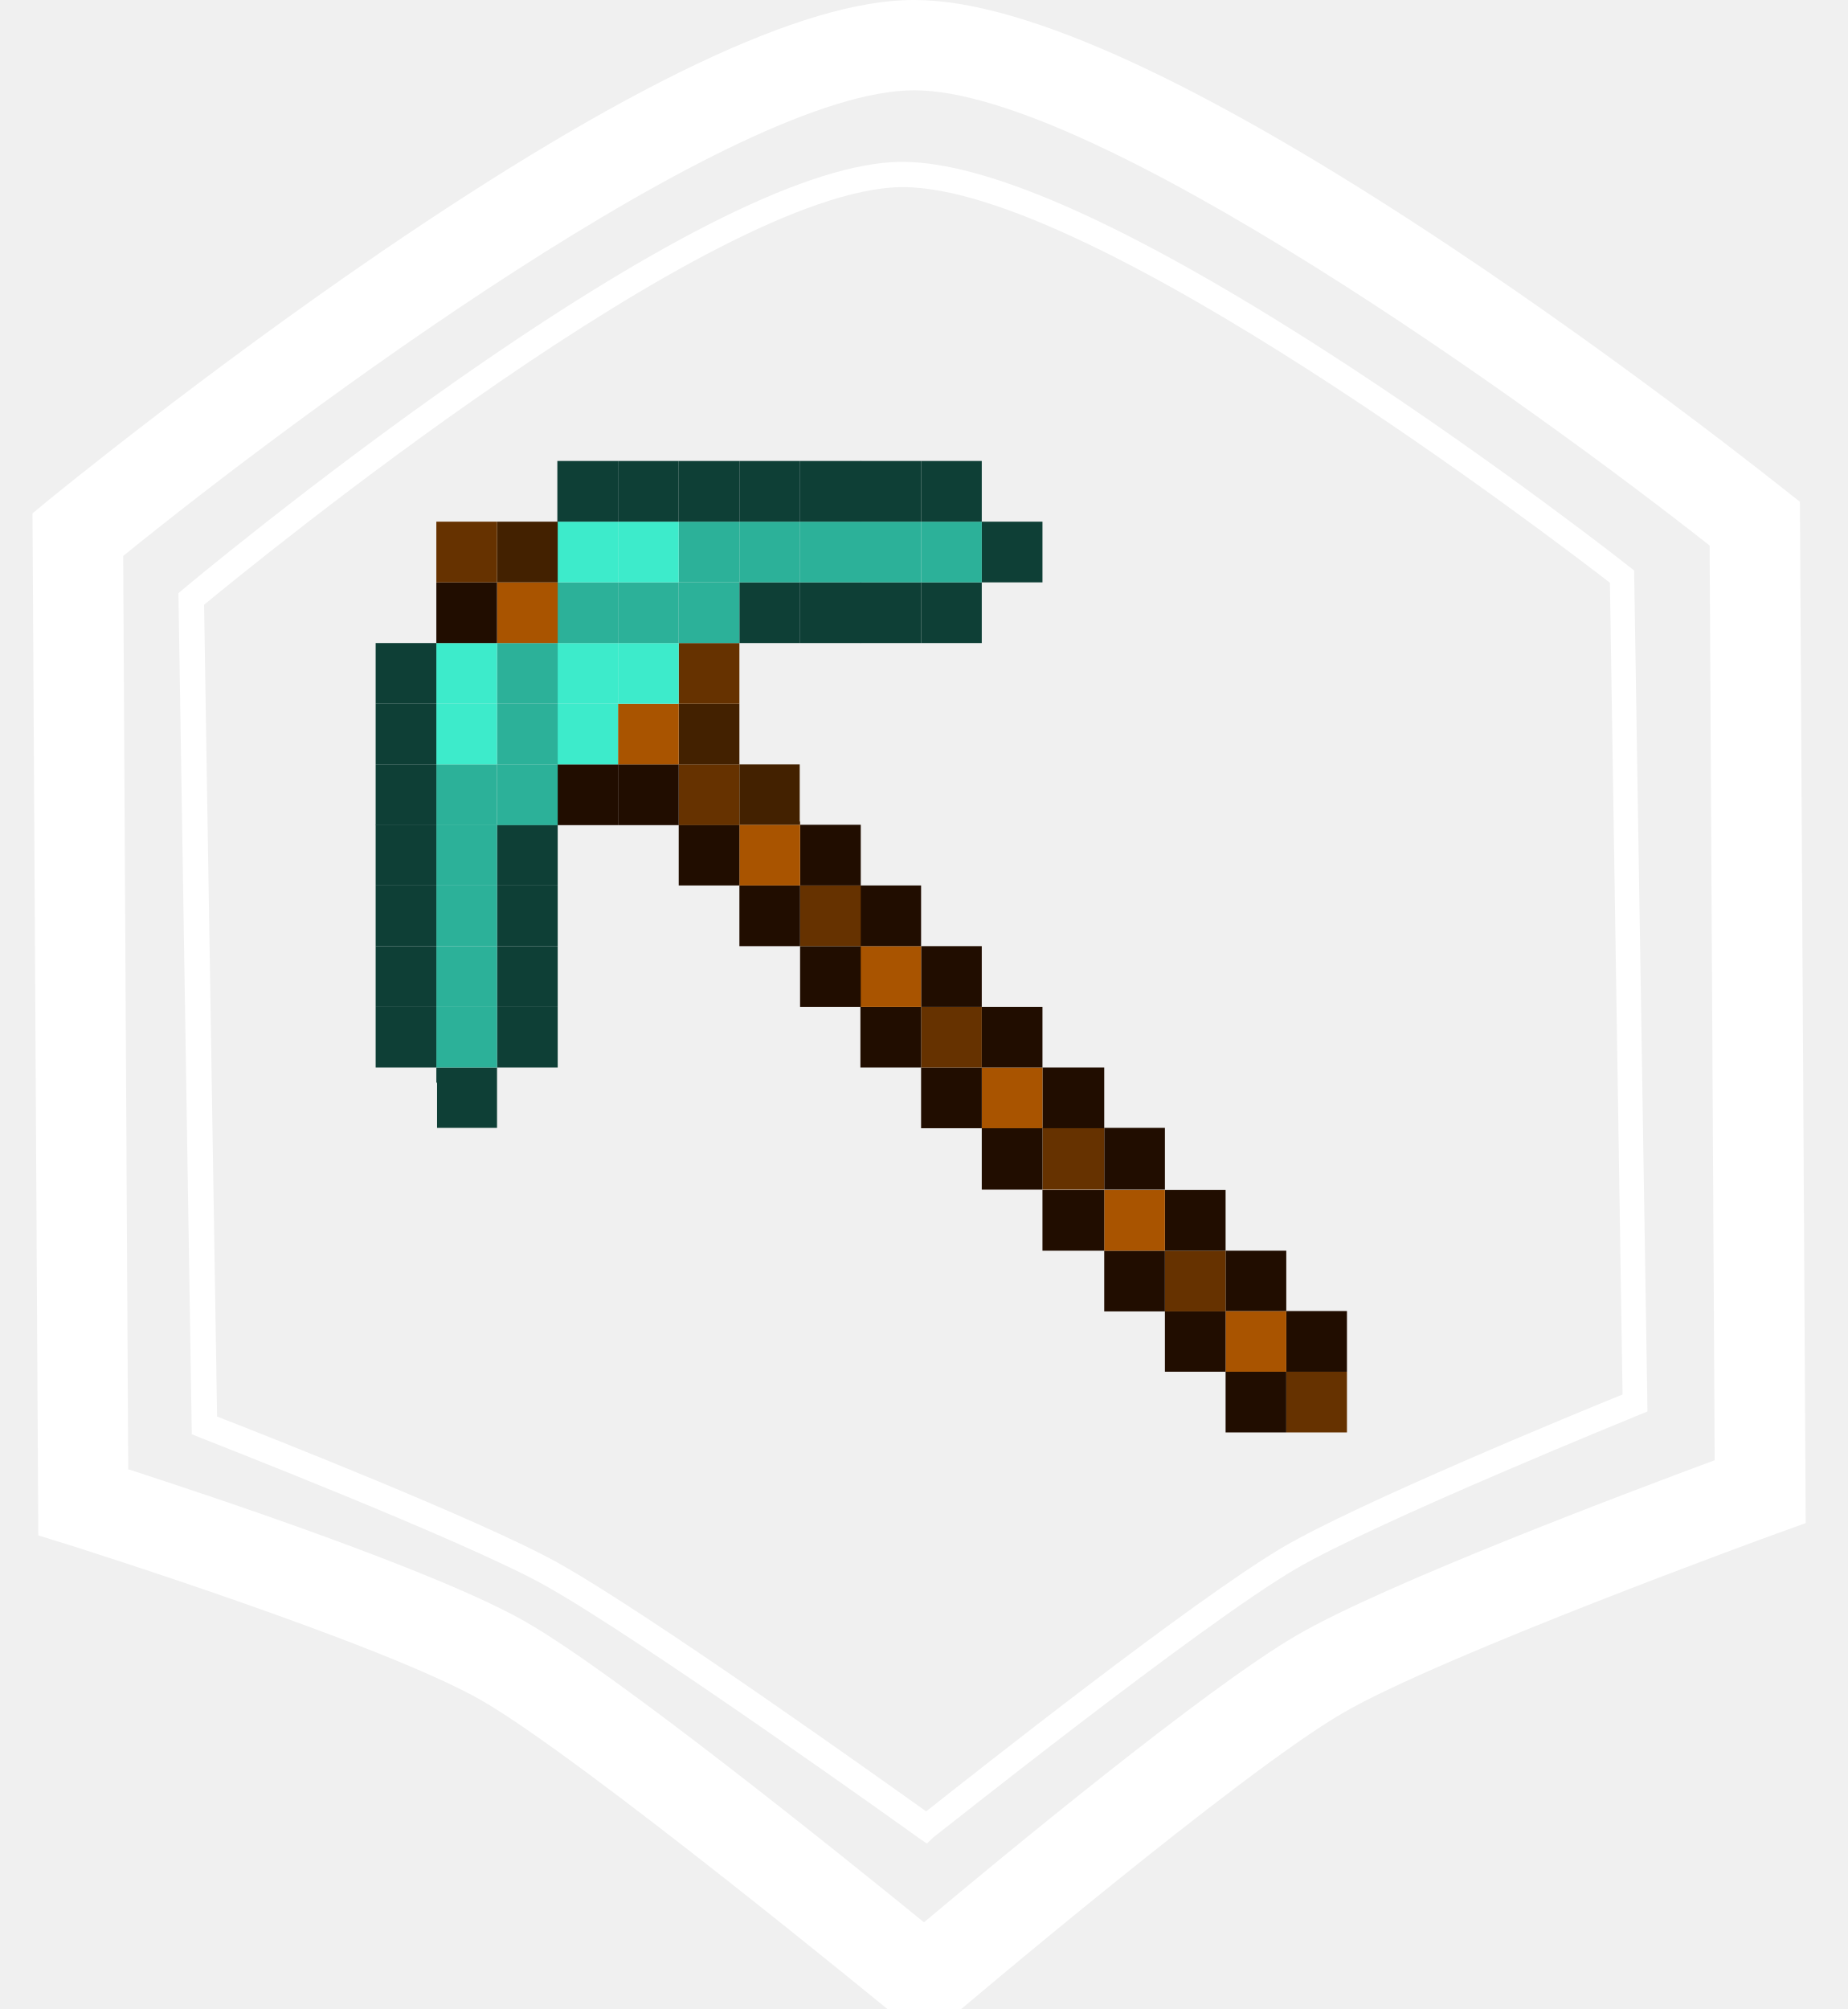
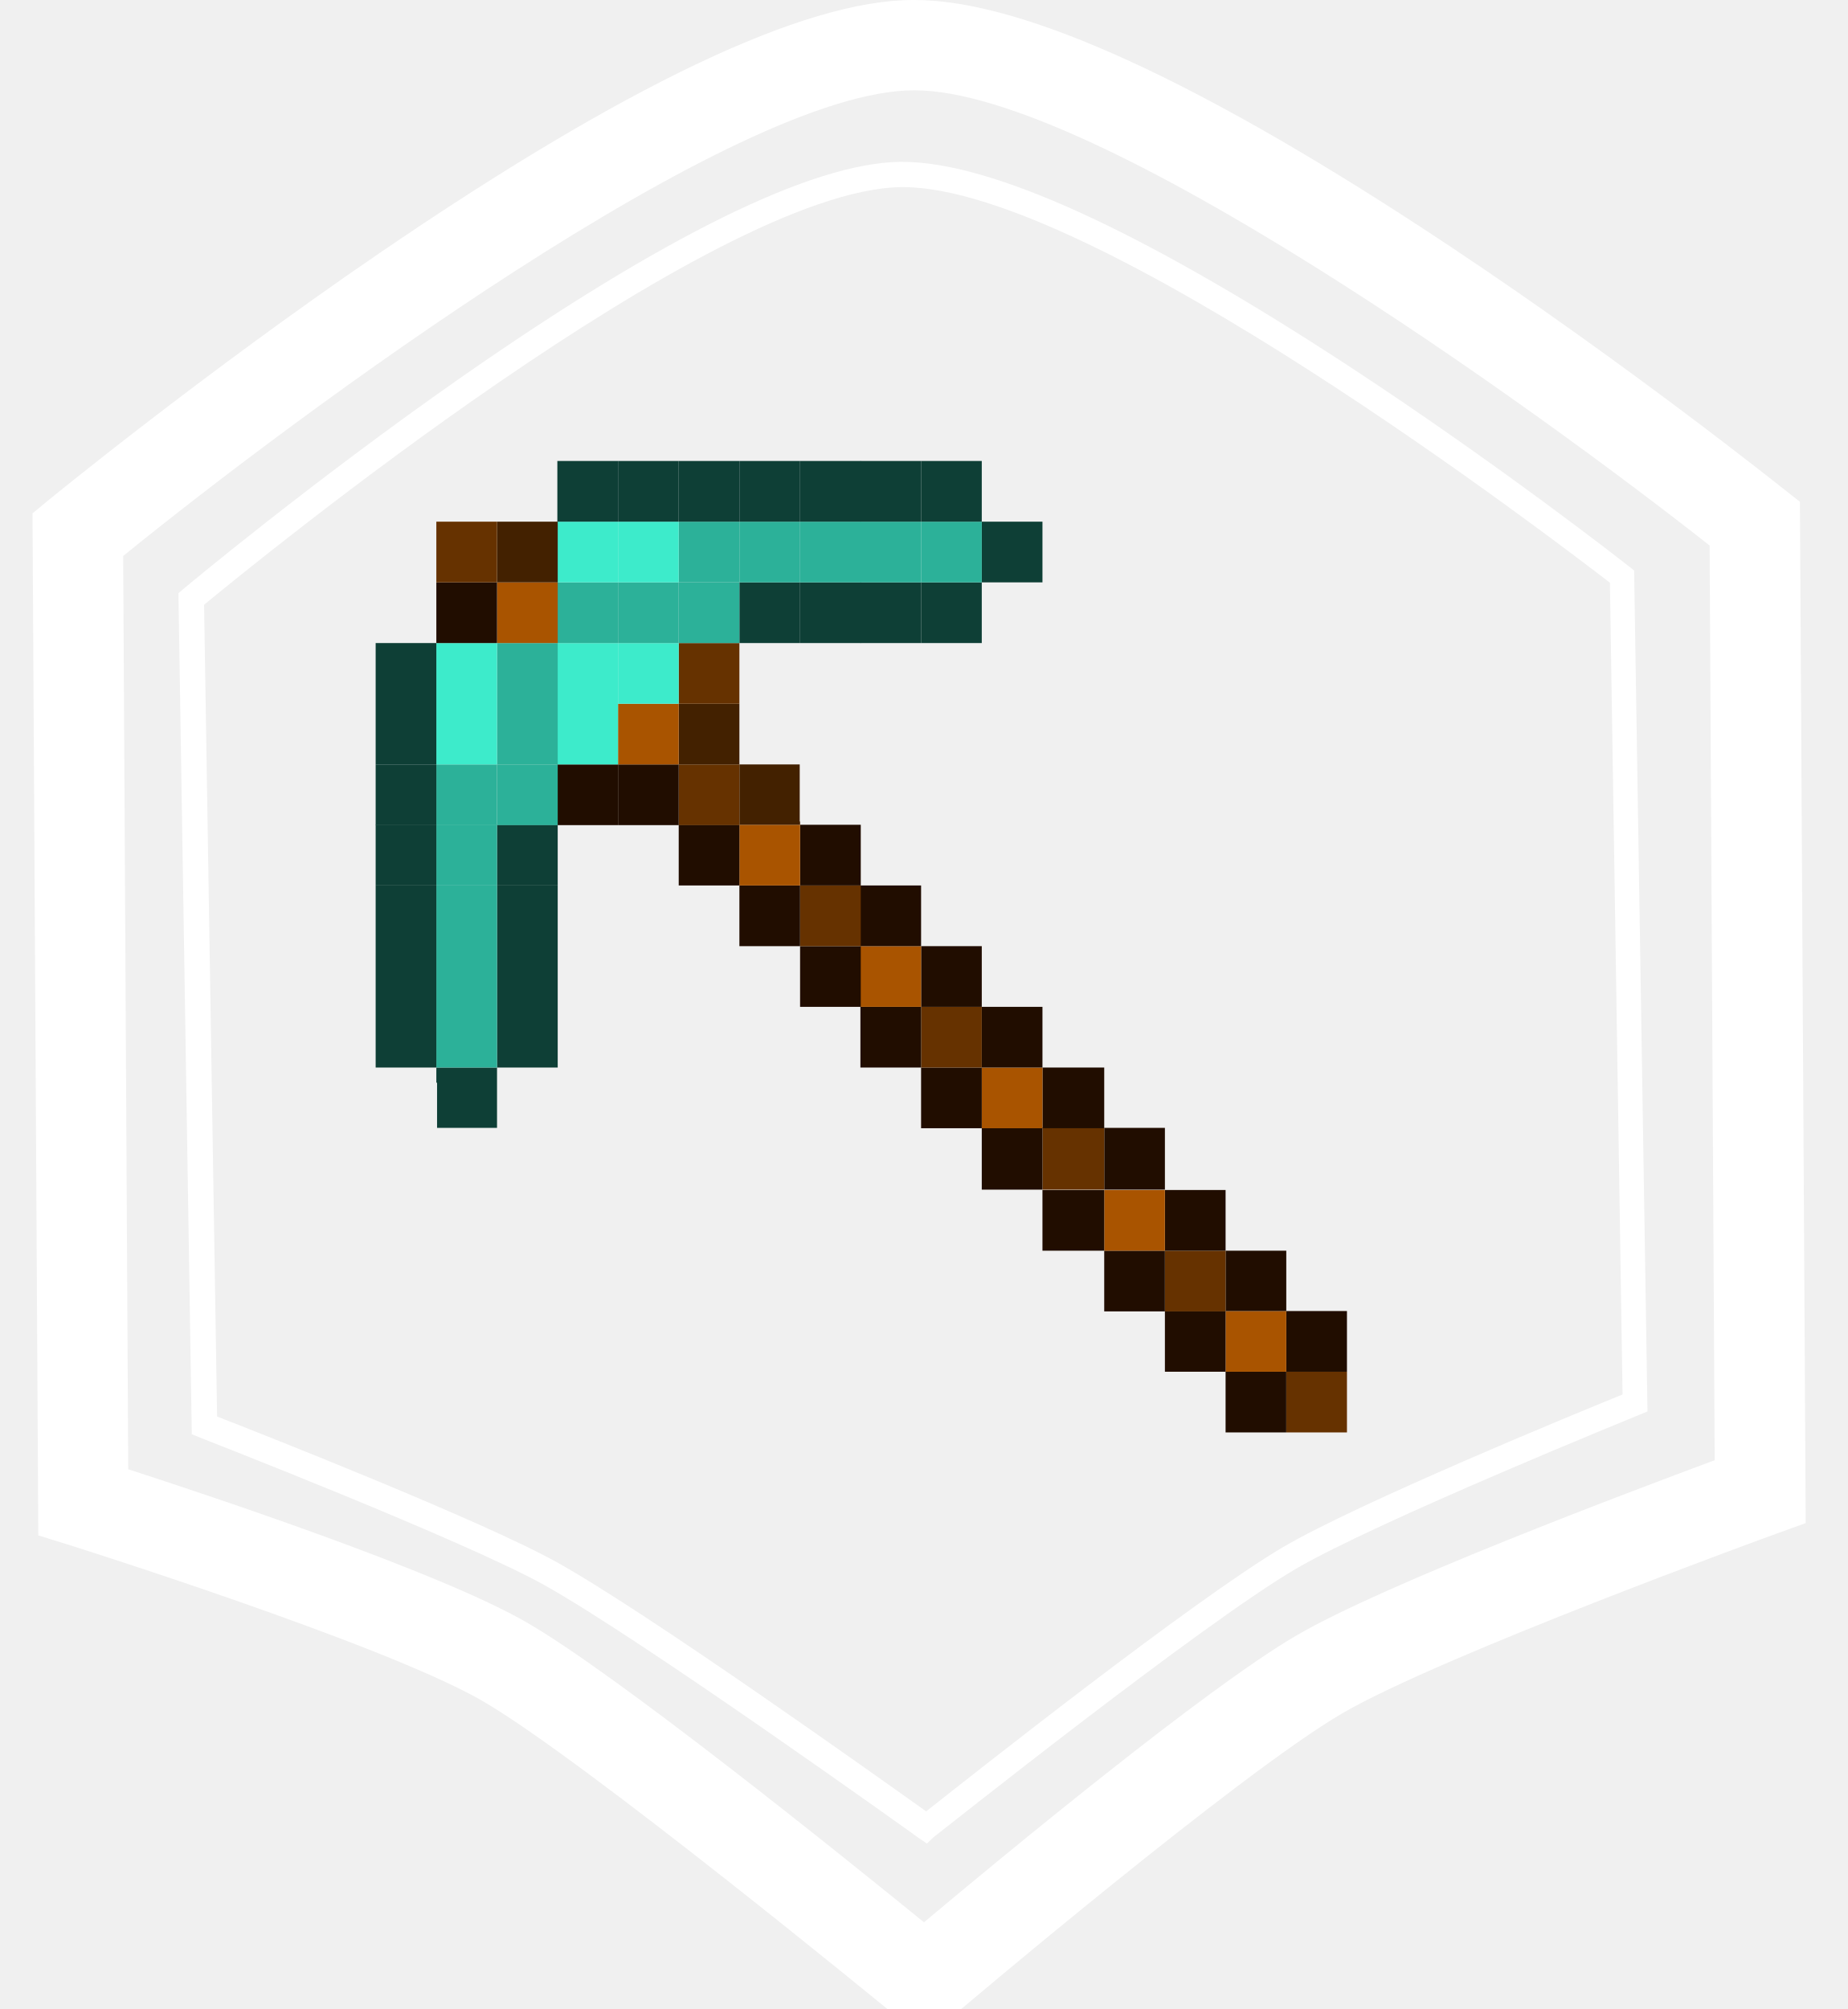
- <svg xmlns="http://www.w3.org/2000/svg" version="1.1" id="Layer_1" x="0px" y="0px" viewBox="0 0 511.5 556.1" enable-background="new 0 0 511.5 556.1" xml:space="preserve">
-   <g>
-     <g>
-       <g>
-         <polygon fill="#0E3F36" points="120.8,295.5 120.8,299.7 121,299.7 121,312.2 137.6,312.2 137.6,295.5    " />
-         <rect x="271.8" y="144.4" fill="#0E3F36" width="16.8" height="16.8" />
-         <polygon fill="#663200" points="372.9,379.7 372.9,396.5 356.1,396.5 356.1,396.3 356.1,379.7 372.7,379.7    " />
-         <polygon fill="#210D00" points="372.9,362.9 372.9,379.7 372.7,379.7 356.1,379.7 356.1,362.9 372.7,362.9    " />
-         <polygon fill="#210D00" points="356.1,396.3 356.1,396.5 339.3,396.5 339.3,396.3 339.3,379.7 356.1,379.7    " />
-         <rect x="339.3" y="362.9" fill="#A95400" width="16.8" height="16.8" />
-         <polygon fill="#210D00" points="356.1,352.2 356.1,346.2 339.3,346.2 339.3,362.9 356.1,362.9 356.1,352.2    " />
-         <rect x="322.5" y="362.9" fill="#210D00" width="16.8" height="16.8" />
-         <rect x="322.5" y="346.2" fill="#663200" width="16.8" height="16.8" />
-         <rect x="322.5" y="329.4" fill="#210D00" width="16.8" height="16.8" />
-         <rect x="305.7" y="346.2" fill="#210D00" width="16.8" height="16.8" />
-         <rect x="305.7" y="329.4" fill="#A95400" width="16.8" height="16.8" />
-         <rect x="305.7" y="312.2" fill="#210D00" width="16.8" height="17.1" />
-         <rect x="288.6" y="329.4" fill="#210D00" width="17.1" height="16.8" />
-         <rect x="288.6" y="312.2" fill="#663200" width="17.1" height="17.1" />
-         <rect x="288.6" y="295.5" fill="#210D00" width="17.1" height="16.8" />
-         <rect x="271.8" y="312.2" fill="#210D00" width="16.8" height="17.1" />
-         <rect x="271.8" y="295.5" fill="#A95400" width="16.8" height="16.8" />
-         <rect x="271.8" y="278.7" fill="#210D00" width="16.8" height="16.8" />
-         <rect x="255" y="295.5" fill="#210D00" width="16.8" height="16.8" />
-         <rect x="255" y="278.7" fill="#663200" width="16.8" height="16.8" />
-         <rect x="255" y="261.9" fill="#210D00" width="16.8" height="16.8" />
-         <rect x="255" y="161.2" fill="#0E3F36" width="16.8" height="16.8" />
-         <rect x="255" y="144.4" fill="#2CB199" width="16.8" height="16.8" />
-         <rect x="255" y="127.6" fill="#0E3F36" width="16.8" height="16.8" />
-         <rect x="238.2" y="278.7" fill="#210D00" width="16.8" height="16.8" />
-         <rect x="238.2" y="261.9" fill="#A95400" width="16.8" height="16.8" />
-         <rect x="238.2" y="245.1" fill="#210D00" width="16.8" height="16.8" />
-         <rect x="238.2" y="161.2" fill="#0E3F36" width="16.8" height="16.8" />
-         <rect x="238.2" y="144.4" fill="#2CB199" width="16.8" height="16.8" />
-         <rect x="238.2" y="127.6" fill="#0E3F36" width="16.8" height="16.8" />
-         <rect x="221.5" y="261.9" fill="#210D00" width="16.8" height="16.8" />
-         <rect x="221.5" y="245.1" fill="#663200" width="16.8" height="16.8" />
-         <rect x="221.5" y="228.3" fill="#210D00" width="16.8" height="16.8" />
-         <rect x="221.5" y="161.2" fill="#0E3F36" width="16.8" height="16.8" />
-         <rect x="221.5" y="144.4" fill="#2CB199" width="16.8" height="16.8" />
-         <rect x="221.5" y="127.6" fill="#0E3F36" width="16.8" height="16.8" />
-         <rect x="204.7" y="245.1" fill="#210D00" width="16.8" height="16.8" />
-         <rect x="204.7" y="228.3" fill="#A95400" width="16.8" height="16.8" />
-         <polygon fill="#432100" points="221.4,227.4 221.4,211.6 204.7,211.6 204.7,228.3 221.5,228.3 221.5,227.4    " />
-         <rect x="204.7" y="161.2" fill="#0E3F36" width="16.8" height="16.8" />
-         <rect x="204.7" y="144.4" fill="#2CB199" width="16.8" height="16.8" />
-         <rect x="204.7" y="127.6" fill="#0E3F36" width="16.8" height="16.8" />
-         <rect x="187.9" y="228.3" fill="#210D00" width="16.8" height="16.8" />
-         <rect x="187.9" y="211.6" fill="#663200" width="16.8" height="16.8" />
-         <rect x="187.9" y="194.8" fill="#432100" width="16.8" height="16.8" />
-         <rect x="187.9" y="178" fill="#663200" width="16.8" height="16.8" />
-         <rect x="187.9" y="161.2" fill="#2CB199" width="16.8" height="16.8" />
-         <rect x="187.9" y="144.4" fill="#2CB199" width="16.8" height="16.8" />
-         <rect x="187.9" y="127.6" fill="#0E3F36" width="16.8" height="16.8" />
-         <rect x="171.1" y="211.6" fill="#210D00" width="16.8" height="16.8" />
-         <rect x="171.1" y="194.8" fill="#A95400" width="16.8" height="16.8" />
-         <rect x="171.1" y="178" fill="#3DEBCB" width="16.8" height="16.8" />
-         <rect x="171.1" y="161.2" fill="#2CB199" width="16.8" height="16.8" />
-         <rect x="171.1" y="144.4" fill="#3DEBCB" width="16.8" height="16.8" />
-         <rect x="171.1" y="127.6" fill="#0E3F36" width="16.8" height="16.8" />
-         <rect x="154.3" y="211.6" fill="#210D00" width="16.8" height="16.8" />
-         <rect x="154.3" y="194.8" fill="#3DEBCB" width="16.8" height="16.8" />
-         <rect x="154.3" y="178" fill="#3DEBCB" width="16.8" height="16.8" />
-         <rect x="154.3" y="161.2" fill="#2CB199" width="16.8" height="16.8" />
-         <rect x="154.3" y="144.4" fill="#3DEBCB" width="16.8" height="16.8" />
-         <rect x="154.3" y="127.6" fill="#0E3F36" width="16.8" height="16.8" />
-         <rect x="137.6" y="278.7" fill="#0E3F36" width="16.8" height="16.8" />
-         <rect x="137.6" y="261.9" fill="#0E3F36" width="16.8" height="16.8" />
-         <rect x="137.6" y="245.1" fill="#0E3F36" width="16.8" height="16.8" />
-         <rect x="137.6" y="228.3" fill="#0E3F36" width="16.8" height="16.8" />
-         <rect x="137.6" y="211.6" fill="#2CB199" width="16.8" height="16.8" />
-         <rect x="137.6" y="194.8" fill="#2CB199" width="16.8" height="16.8" />
-         <rect x="137.6" y="178" fill="#2CB199" width="16.8" height="16.8" />
-         <rect x="137.6" y="161.2" fill="#A95400" width="16.8" height="16.8" />
-         <rect x="137.6" y="144.4" fill="#432100" width="16.8" height="16.8" />
-         <rect x="120.8" y="278.7" fill="#2CB199" width="16.8" height="16.8" />
-         <rect x="120.8" y="261.9" fill="#2CB199" width="16.8" height="16.8" />
-         <rect x="120.8" y="245.1" fill="#2CB199" width="16.8" height="16.8" />
-         <rect x="120.8" y="228.3" fill="#2CB199" width="16.8" height="16.8" />
-         <rect x="120.8" y="211.6" fill="#2CB199" width="16.8" height="16.8" />
-         <rect x="120.8" y="194.8" fill="#3DEBCB" width="16.8" height="16.8" />
-         <rect x="120.8" y="178" fill="#3DEBCB" width="16.8" height="16.8" />
-         <rect x="120.8" y="161.2" fill="#210D00" width="16.8" height="16.8" />
-         <rect x="120.8" y="144.4" fill="#663200" width="16.8" height="16.8" />
-         <rect x="104" y="278.7" fill="#0E3F36" width="16.8" height="16.8" />
-         <rect x="104" y="261.9" fill="#0E3F36" width="16.8" height="16.8" />
-         <rect x="104" y="245.1" fill="#0E3F36" width="16.8" height="16.8" />
-         <rect x="104" y="228.3" fill="#0E3F36" width="16.8" height="16.8" />
-         <rect x="104" y="211.6" fill="#0E3F36" width="16.8" height="16.8" />
-         <rect x="104" y="194.8" fill="#0E3F36" width="16.8" height="16.8" />
-         <rect x="104" y="178" fill="#0E3F36" width="16.8" height="16.8" />
-       </g>
-       <g>
-         <polygon fill="none" points="357.9,359.8 357.9,352.2 356.1,352.2 356.1,344.9 340.2,344.9 340.2,327.7 338.4,327.7 338.4,328.2      323.1,328.2 323.1,311.9 311.3,311.9 311.3,311.5 305.9,311.5 305.9,294.3 288.7,294.3 288.7,278 272,278 272,260.4 255.7,260.4      255.7,244.6 240.8,244.6 240.8,226.5 240.3,226.5 240.3,227.4 221.4,227.4 221.4,209.8 206,209.8 206,197.6 205.5,197.6      205.5,179.9 272,179.9 272,163.7 272.9,163.7 272.9,162.8 288.7,162.8 288.7,143.3 272.9,143.3 272.9,127.1 153.6,127.1      153.6,144.2 119.7,144.2 119.7,177.2 103.4,177.2 103.4,296.1 120.1,296.1 120.1,299.7 121,299.7 121,313.3 138.2,313.3      138.2,296.1 155.4,296.1 155.4,229.2 157.2,229.2 157.2,228.8 186.6,228.8 186.6,246.8 204.2,246.8 204.2,264 220.9,264      220.9,281.2 236.7,281.2 236.7,296.6 253.9,296.6 253.9,313.3 271.5,313.3 271.5,330.5 287.4,330.5 287.4,349.4 304.5,349.4      304.5,363.9 320.8,363.9 320.8,380.6 338.4,380.6 338.4,396.5 372.9,396.5 372.9,359.8    " />
-         <path fill="none" d="M339.6,380.3c10.9-0.4,22,0.6,33-0.6" />
-         <path fill="none" d="M322.1,363.2c16.6,0.3,33.8,1,50.5-0.2" />
-         <path fill="none" d="M288.5,346c21.7-0.1,43.8,1,65.7,0.7" />
-         <path fill="none" d="M272.8,329.3c22.1-0.5,44.2,0.3,66.2,0.4" />
-         <path fill="none" d="M254.8,312.1c18.6-0.3,36.8,0.4,55.2,0.5" />
-         <path fill="none" d="M122.2,312.1c4.9,0,9.8,0,14.7,0" />
-         <path fill="none" d="M238,295.4c22.3,0.6,44.4,0.6,66.7,0.6" />
-         <path fill="none" d="M104.5,295.5c16.4-0.9,33.2,0.2,49.6-0.3" />
-         <path fill="none" d="M222.2,278.5c21.9,0,43.3,0.7,65.1,0.4" />
-         <path fill="none" d="M104.5,278.7c16.4-0.9,33.2,0.2,49.6-0.3" />
-         <path fill="none" d="M205.5,261.8c21.9-0.1,43.7-0.1,65.4,0.1" />
-         <path fill="none" d="M104.5,261.9c16.4-0.9,33.2,0.2,49.6-0.3" />
-         <path fill="none" d="M187.7,244.8c17.1,1.6,34.6,0.9,51.8,0.2" />
-         <path fill="none" d="M104.5,245.1c16.4-0.9,33.2,0.2,49.6-0.3" />
-         <path fill="none" d="M187.7,228c17.1,1.6,34.6,0.9,51.8,0.2" />
-         <path fill="none" d="M104.5,228.3c17.1-0.9,34.3,0.2,51.3-0.3" />
-         <path fill="none" d="M104.5,211.6c13.9-0.5,27.8-0.5,41.8-0.2c24.6,0,49.3-0.4,73.9,0.1" />
-         <path fill="none" d="M104.5,194.8c19.6-0.5,38.9-0.5,58.5-0.2c13.9,0,27.9-0.4,41.7,0" />
-         <path fill="none" d="M121,177.8c50,0,99.6,0,149.6,0" />
-         <path fill="none" d="M121,161.1c55.7,0,111,0,166.6,0" />
-         <path fill="none" d="M154.8,144.1c44.3,0.1,88.2,0.1,132.5,0.2" />
-         <path fill="none" d="M356.1,353.5c-0.2,14.3,0.9,28.5,0,42.8" />
-         <path fill="none" d="M339.1,329.1c0,22.6,1.1,44.8,0.2,67.3" />
-         <path fill="none" d="M322.3,329.4c-0.3,16.6,0.4,33.4,0.5,50.1" />
-         <path fill="none" d="M305.2,312.6c0.4,16.9-0.7,33.3,0.6,50.1" />
-         <path fill="none" d="M288.5,295.6c0.2,17.5,1,35,0.1,52.6" />
-         <path fill="none" d="M271.5,279.3c0.1,11,0.1,21.7,0.2,32.8" />
-         <path fill="none" d="M271.8,128.2c-0.9,11.4,0.2,22.8-0.3,34.2" />
-         <path fill="none" d="M254.9,245.9c0,22.2,0,44,0.1,66.2" />
-         <path fill="none" d="M255,128.2c-0.7,13.1-0.2,26.3-0.1,39.4c0,3.7,0,7.4,0,11.1" />
-         <path fill="none" d="M238,228.7c0.1,22.3,0.1,44.4,0,66.5" />
-         <path fill="none" d="M238.2,128.2c-0.9,16.8,0.2,33.5-0.2,50.5" />
-         <path fill="none" d="M221.3,228.7c0,11.6,0,22.6-0.1,34" />
-         <path fill="none" d="M221.5,128.2c-0.5,16.8-0.5,33.5-0.4,50.4" />
-         <path fill="none" d="M204.7,128.2c-0.9,39.3,0.2,78.2-0.2,117.4" />
-         <path fill="none" d="M187.9,128.2c-0.9,39.3,0.2,78.2-0.2,117.4" />
-         <path fill="none" d="M171.1,128.2c-0.9,33.2,0.2,66-0.2,99.3" />
-         <path fill="none" d="M154.2,145.6c0,49.7,0,99.7,0,149.3" />
-         <path fill="none" d="M137.4,145.6c-0.4,18.3,0,36.1,0,54.3c-0.4,37.5,0,74.6,0.1,112.1" />
-         <path fill="none" d="M120.7,178.4c-0.1,39.1-0.1,77.6,0,116.4" />
-         <path fill="none" d="M120.6,145.6c-0.2,10.1,0,20.2,0.1,30.3" />
-         <path fill="none" d="M103.9,178.4c-0.1,39.1-0.1,77.6,0,116.5" />
-       </g>
-     </g>
-     <path fill="#FFFFFF" d="M256.1,564.6L248,558c-0.9-0.7-87.1-71.6-115-87.5c-27.6-15.7-112.8-42.5-113.7-42.8l-8.7-2.7L9,142.1   l4.6-3.8c0.4-0.3,42.1-34.5,91.4-68.2C172.8,23.8,222.5,0,252.8,0h0.4c30.4,0,80.3,23,148.4,68.3c49.6,33,91.6,66.6,92,66.9   l4.7,3.7l1.6,282.7l-8.3,3c-0.9,0.3-92.6,33.7-119.9,49.6c-28.6,16.6-106.9,83-107.7,83.7L256.1,564.6z M35.5,406.7   c23.1,7.5,85.2,28.1,109.8,42.1c24.8,14.1,87.9,64.9,110.5,83.3c21.1-17.7,78.1-64.9,103.3-79.5c24.4-14.2,91.9-39.6,115.6-48.4   L473.3,151C424.7,112.7,303,25,253.2,25H253c-49.7,0-170.6,89.7-218.9,128.9L35.5,406.7z" />
-     <path fill="#FFFFFF" d="M256.6,510.3l-2.2-1.5c-0.8-0.6-77-55.2-103.8-70.1c-22.3-12.4-94.6-40.5-95.3-40.8l-2.2-0.9l-3.7-232.8   l1.3-1.1c0.3-0.3,35.4-29.6,76.9-58.6c56.2-39.2,97.1-59.3,121.5-59.7c0.2,0,0.5,0,0.7,0c24.6,0,66,18.9,123.1,56.2   c42.2,27.6,77.9,55.6,78.2,55.9l1.3,1l3.7,232.8l-2.2,0.9c-0.7,0.3-73.1,29.7-95.2,42.7c-26.5,15.5-99.4,73.7-100.2,74.2   L256.6,510.3z M60.1,392.1c12.6,4.9,73.3,28.8,94,40.3c24.9,13.8,89.4,59.8,102.3,69c12.4-9.8,74.2-58.7,98.9-73.2   c20.6-12.1,81.3-37.1,93.9-42.2l-3.5-224.7C431.3,150.2,302.8,51.8,250,51.8l-0.6,0C196.9,52.6,70.7,155.7,56.5,167.4L60.1,392.1z" />
+ <svg xmlns="http://www.w3.org/2000/svg" viewBox="0 0 511.5 556.1">
+   <path fill="#0E3F36" d="M120.8 295.5v4.2h.2v12.5h16.6v-16.7zM271.8 144.4h16.8v16.8h-16.8z" />
+   <path fill="#663200" d="M372.9 379.7v16.8h-16.8v-16.8h16.6z" />
+   <path fill="#210D00" d="M372.9 362.9v16.8h-16.8v-16.8h16.6zM356.1 396.3v.2h-16.8v-16.8h16.8z" />
+   <path fill="#A95400" d="M339.3 362.9h16.8v16.8h-16.8z" />
+   <path fill="#210D00" d="M356.1 352.2v-6h-16.8v16.7h16.8v-10.7zM322.5 362.9h16.8v16.8h-16.8z" />
+   <path fill="#663200" d="M322.5 346.2h16.8V363h-16.8z" />
+   <path fill="#210D00" d="M322.5 329.4h16.8v16.8h-16.8zM305.7 346.2h16.8V363h-16.8z" />
+   <path fill="#A95400" d="M305.7 329.4h16.8v16.8h-16.8z" />
+   <path fill="#210D00" d="M305.7 312.2h16.8v17.1h-16.8zM288.6 329.4h17.1v16.8h-17.1z" />
+   <path fill="#663200" d="M288.6 312.2h17.1v17.1h-17.1z" />
+   <path fill="#210D00" d="M288.6 295.5h17.1v16.8h-17.1zM271.8 312.2h16.8v17.1h-16.8z" />
+   <path fill="#A95400" d="M271.8 295.5h16.8v16.8h-16.8z" />
+   <path fill="#210D00" d="M271.8 278.7h16.8v16.8h-16.8zM255 295.5h16.8v16.8H255z" />
+   <path fill="#663200" d="M255 278.7h16.8v16.8H255z" />
+   <path fill="#210D00" d="M255 261.9h16.8v16.8H255z" />
+   <path fill="#0E3F36" d="M255 161.2h16.8V178H255z" />
+   <path fill="#2CB199" d="M255 144.4h16.8v16.8H255z" />
+   <path fill="#0E3F36" d="M255 127.6h16.8v16.8H255z" />
+   <path fill="#210D00" d="M238.2 278.7H255v16.8h-16.8z" />
+   <path fill="#A95400" d="M238.2 261.9H255v16.8h-16.8z" />
+   <path fill="#210D00" d="M238.2 245.1H255v16.8h-16.8z" />
+   <path fill="#0E3F36" d="M238.2 161.2H255V178h-16.8z" />
+   <path fill="#2CB199" d="M238.2 144.4H255v16.8h-16.8z" />
+   <path fill="#0E3F36" d="M238.2 127.6H255v16.8h-16.8z" />
+   <path fill="#210D00" d="M221.5 261.9h16.8v16.8h-16.8z" />
+   <path fill="#663200" d="M221.5 245.1h16.8v16.8h-16.8z" />
+   <path fill="#210D00" d="M221.5 228.3h16.8v16.8h-16.8z" />
+   <path fill="#0E3F36" d="M221.5 161.2h16.8V178h-16.8z" />
+   <path fill="#2CB199" d="M221.5 144.4h16.8v16.8h-16.8z" />
+   <path fill="#0E3F36" d="M221.5 127.6h16.8v16.8h-16.8z" />
+   <path fill="#210D00" d="M204.7 245.1h16.8v16.8h-16.8z" />
+   <path fill="#A95400" d="M204.7 228.3h16.8v16.8h-16.8z" />
+   <path fill="#432100" d="M221.4 227.4v-15.8h-16.7v16.7h16.8v-.9z" />
+   <path fill="#0E3F36" d="M204.7 161.2h16.8V178h-16.8z" />
+   <path fill="#2CB199" d="M204.7 144.4h16.8v16.8h-16.8z" />
+   <path fill="#0E3F36" d="M204.7 127.6h16.8v16.8h-16.8z" />
+   <path fill="#210D00" d="M187.9 228.3h16.8v16.8h-16.8z" />
+   <path fill="#663200" d="M187.9 211.6h16.8v16.8h-16.8z" />
+   <path fill="#432100" d="M187.9 194.8h16.8v16.8h-16.8z" />
+   <path fill="#663200" d="M187.9 178h16.8v16.8h-16.8z" />
+   <path fill="#2CB199" d="M187.9 161.2h16.8V178h-16.8z" />
+   <path fill="#2CB199" d="M187.9 144.4h16.8v16.8h-16.8z" />
+   <path fill="#0E3F36" d="M187.9 127.6h16.8v16.8h-16.8z" />
+   <path fill="#210D00" d="M171.1 211.6h16.8v16.8h-16.8z" />
+   <path fill="#A95400" d="M171.1 194.8h16.8v16.8h-16.8z" />
+   <path fill="#3DEBCB" d="M171.1 178h16.8v16.8h-16.8z" />
+   <path fill="#2CB199" d="M171.1 161.2h16.8V178h-16.8z" />
+   <path fill="#3DEBCB" d="M171.1 144.4h16.8v16.8h-16.8z" />
+   <path fill="#0E3F36" d="M171.1 127.6h16.8v16.8h-16.8z" />
+   <path fill="#210D00" d="M154.3 211.6h16.8v16.8h-16.8z" />
+   <path fill="#3DEBCB" d="M154.3 194.8h16.8v16.8h-16.8zM154.3 178h16.8v16.8h-16.8z" />
+   <path fill="#2CB199" d="M154.3 161.2h16.8V178h-16.8z" />
+   <path fill="#3DEBCB" d="M154.3 144.4h16.8v16.8h-16.8z" />
+   <path fill="#0E3F36" d="M154.3 127.6h16.8v16.8h-16.8zM137.6 278.7h16.8v16.8h-16.8zM137.6 261.9h16.8v16.8h-16.8zM137.6 245.1h16.8v16.8h-16.8z" />
+   <path fill="#0E3F36" d="M137.6 228.3h16.8v16.8h-16.8z" />
+   <path fill="#2CB199" d="M137.6 211.6h16.8v16.8h-16.8z" />
+   <path fill="#2CB199" d="M137.6 194.8h16.8v16.8h-16.8zM137.6 178h16.8v16.8h-16.8z" />
+   <path fill="#A95400" d="M137.6 161.2h16.8V178h-16.8z" />
+   <path fill="#432100" d="M137.6 144.4h16.8v16.8h-16.8z" />
+   <path fill="#2CB199" d="M120.8 278.7h16.8v16.8h-16.8zM120.8 261.9h16.8v16.8h-16.8zM120.8 245.1h16.8v16.8h-16.8z" />
+   <path fill="#2CB199" d="M120.8 228.3h16.8v16.8h-16.8z" />
+   <path fill="#2CB199" d="M120.8 211.6h16.8v16.8h-16.8z" />
+   <path fill="#3DEBCB" d="M120.8 194.8h16.8v16.8h-16.8zM120.8 178h16.8v16.8h-16.8z" />
+   <path fill="#210D00" d="M120.8 161.2h16.8V178h-16.8z" />
+   <path fill="#663200" d="M120.8 144.4h16.8v16.8h-16.8z" />
+   <path fill="#0E3F36" d="M104 278.7h16.8v16.8H104zM104 261.9h16.8v16.8H104zM104 245.1h16.8v16.8H104z" />
+   <path fill="#0E3F36" d="M104 228.3h16.8v16.8H104z" />
+   <path fill="#0E3F36" d="M104 211.6h16.8v16.8H104z" />
+   <path fill="#0E3F36" d="M104 194.8h16.8v16.8H104zM104 178h16.8v16.8H104z" />
+   <g fill="none">
+     <path d="M357.9 359.8v-7.6h-1.8v-7.3h-15.9v-17.2h-1.8v.5h-15.3v-16.3h-11.8v-.4h-5.4v-17.2h-17.2V278H272v-17.6h-16.3v-15.8h-14.9v-18.1h-.5v.9h-18.9v-17.6H206v-12.2h-.5v-17.7H272v-16.2h.9v-.9h15.8v-19.5h-15.8v-16.2H153.6v17.1h-33.9v33h-16.3v118.9h16.7v3.6h.9v13.6h17.2v-17.2h17.2v-66.9h1.8v-.4h29.4v18h17.6V264h16.7v17.2h15.8v15.4h17.2v16.7h17.6v17.2h15.9v18.9h17.1v14.5h16.3v16.7h17.6v15.9h34.5v-36.7zM339.6 380.3c10.9-.4 22 .6 33-.6M322.1 363.2c16.6.3 33.8 1 50.5-.2M288.5 346c21.7-.1 43.8 1 65.7.7M272.8 329.3c22.1-.5 44.2.3 66.2.4M254.8 312.1c18.6-.3 36.8.4 55.2.5M122.2 312.1h14.7M238 295.4c22.3.6 44.4.6 66.7.6M104.5 295.5c16.4-.9 33.2.2 49.6-.3M222.2 278.5c21.9 0 43.3.7 65.1.4M104.5 278.7c16.4-.9 33.2.2 49.6-.3M205.5 261.8c21.9-.1 43.7-.1 65.4.1M104.5 261.9c16.4-.9 33.2.2 49.6-.3M187.7 244.8c17.1 1.6 34.6.9 51.8.2M104.5 245.1c16.4-.9 33.2.2 49.6-.3M187.7 228c17.1 1.6 34.6.9 51.8.2M104.5 228.3c17.1-.9 34.3.2 51.3-.3" />
+     <path d="M104.5 211.6c13.9-.5 27.8-.5 41.8-.2 24.6 0 49.3-.4 73.9.1M104.5 194.8c19.6-.5 38.9-.5 58.5-.2 13.9 0 27.9-.4 41.7 0M121 177.8h149.6M121 161.1h166.6M154.8 144.1c44.3.1 88.2.1 132.5.2M356.1 353.5c-.2 14.3.9 28.5 0 42.8M339.1 329.1c0 22.6 1.1 44.8.2 67.3M322.3 329.4c-.3 16.6.4 33.4.5 50.1M305.2 312.6c.4 16.9-.7 33.3.6 50.1M288.5 295.6c.2 17.5 1 35 .1 52.6M271.5 279.3c.1 11 .1 21.7.2 32.8M271.8 128.2c-.9 11.4.2 22.8-.3 34.2M254.9 245.9c0 22.2 0 44 .1 66.2" />
+     <path d="M255 128.2c-.7 13.1-.2 26.3-.1 39.4v11.1M238 228.7c.1 22.3.1 44.4 0 66.5M238.2 128.2c-.9 16.8.2 33.5-.2 50.5M221.3 228.7c0 11.6 0 22.6-.1 34M221.5 128.2c-.5 16.8-.5 33.5-.4 50.4M204.7 128.2c-.9 39.3.2 78.2-.2 117.4M187.9 128.2c-.9 39.3.2 78.2-.2 117.4M171.1 128.2c-.9 33.2.2 66-.2 99.3M154.2 145.6v149.3M137.4 145.6c-.4 18.3 0 36.1 0 54.3-.4 37.5 0 74.6.1 112.1M120.7 178.4c-.1 39.1-.1 77.6 0 116.4M120.6 145.6c-.2 10.1 0 20.2.1 30.3M103.9 178.4c-.1 39.1-.1 77.6 0 116.5" />
  </g>
+   <path fill="#FFF" d="M256.1 564.6L248 558c-.9-.7-87.1-71.6-115-87.5-27.6-15.7-112.8-42.5-113.7-42.8l-8.7-2.7L9 142.1l4.6-3.8c.4-.3 42.1-34.5 91.4-68.2C172.8 23.8 222.5 0 252.8 0h.4c30.4 0 80.3 23 148.4 68.3 49.6 33 91.6 66.6 92 66.9l4.7 3.7 1.6 282.7-8.3 3c-.9.3-92.6 33.7-119.9 49.6-28.6 16.6-106.9 83-107.7 83.7l-7.9 6.7zM35.5 406.7c23.1 7.5 85.2 28.1 109.8 42.1 24.8 14.1 87.9 64.9 110.5 83.3 21.1-17.7 78.1-64.9 103.3-79.5 24.4-14.2 91.9-39.6 115.6-48.4L473.3 151C424.7 112.7 303 25 253.2 25h-.2c-49.7 0-170.6 89.7-218.9 128.9l1.4 252.8z" />
+   <path fill="#FFF" d="M256.6 510.3l-2.2-1.5c-.8-.6-77-55.2-103.8-70.1-22.3-12.4-94.6-40.5-95.3-40.8l-2.2-.9-3.7-232.8 1.3-1.1c.3-.3 35.4-29.6 76.9-58.6 56.2-39.2 97.1-59.3 121.5-59.7h.7c24.6 0 66 18.9 123.1 56.2 42.2 27.6 77.9 55.6 78.2 55.9l1.3 1 3.7 232.8-2.2.9c-.7.3-73.1 29.7-95.2 42.7-26.5 15.5-99.4 73.7-100.2 74.2l-1.9 1.8zM60.1 392.1c12.6 4.9 73.3 28.8 94 40.3 24.9 13.8 89.4 59.8 102.3 69 12.4-9.8 74.2-58.7 98.9-73.2 20.6-12.1 81.3-37.1 93.9-42.2l-3.5-224.7C431.3 150.2 302.8 51.8 250 51.8h-.6c-52.5.8-178.7 103.9-192.9 115.6l3.6 224.7z" />
</svg>
